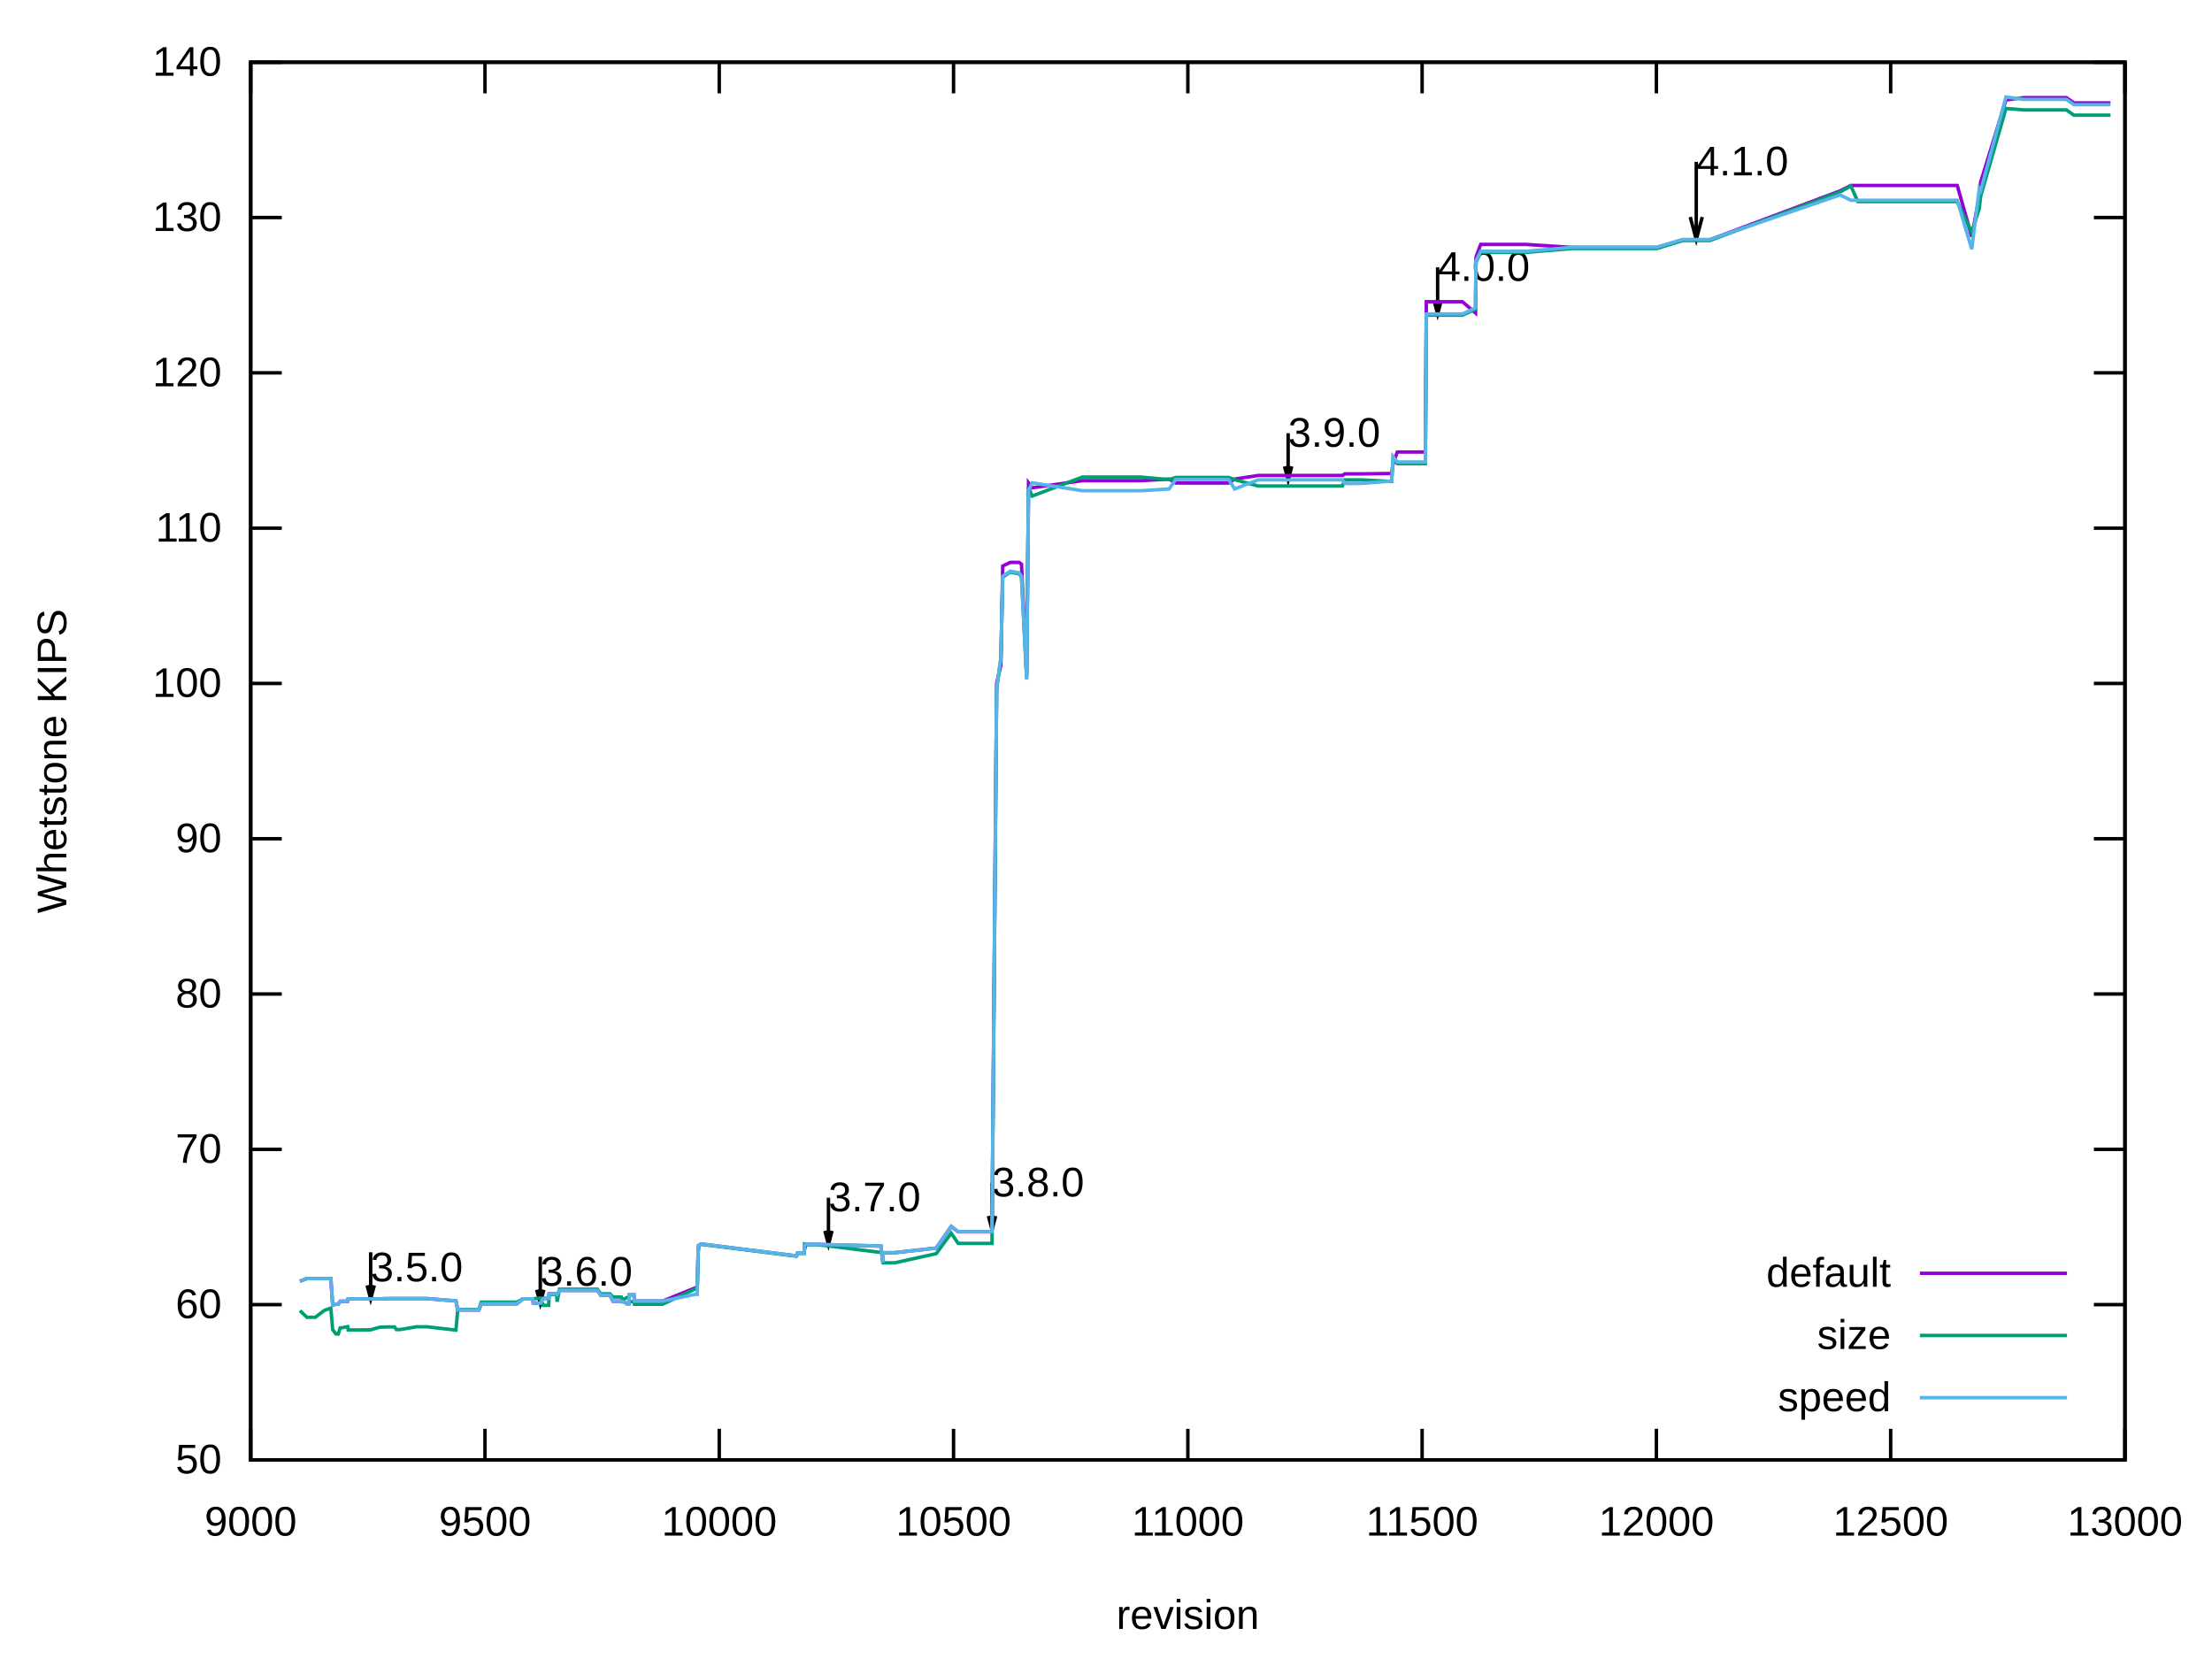
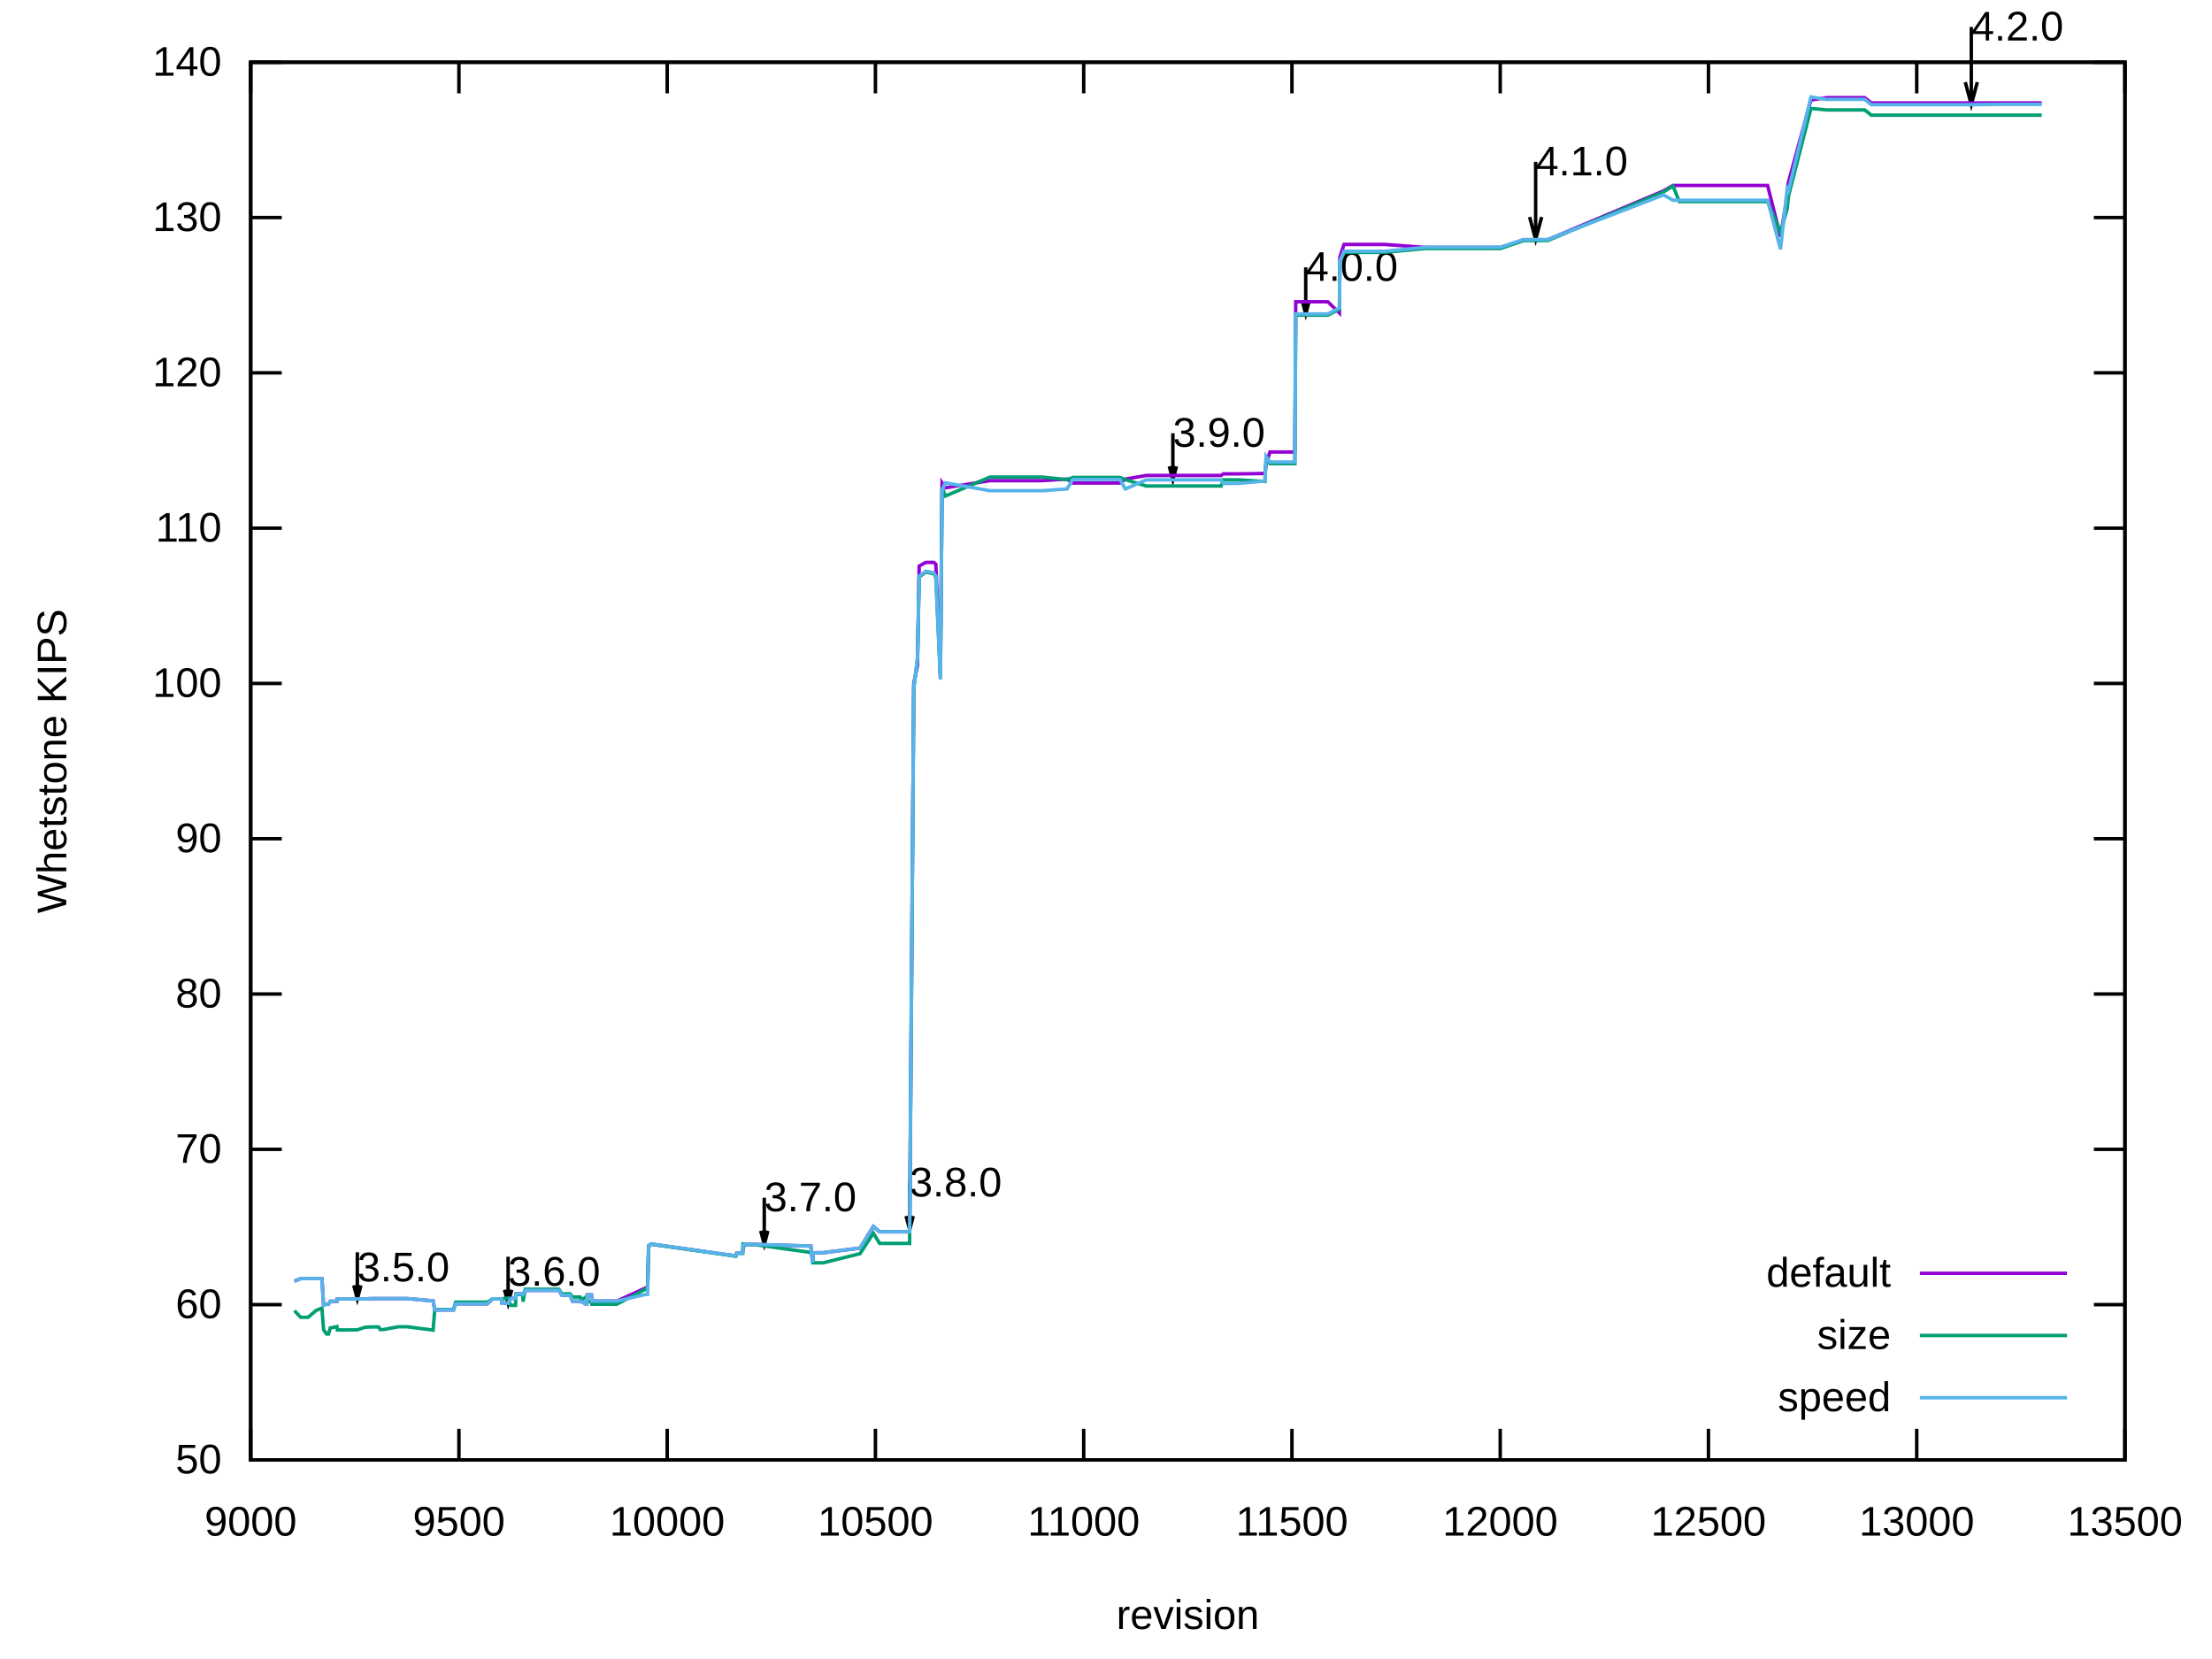
<svg xmlns="http://www.w3.org/2000/svg" xmlns:xlink="http://www.w3.org/1999/xlink" width="640" height="480" viewBox="0 0 640 480">
  <g id="gnuplot_canvas">
    <rect x="0" y="0" width="640" height="480" fill="none" />
    <defs>
      <circle id="gpDot" r="0.5" stroke-width="0.5" stroke="currentColor" />
      <path id="gpPt0" stroke-width="0.222" stroke="currentColor" d="M-1,0 h2 M0,-1 v2" />
      <path id="gpPt1" stroke-width="0.222" stroke="currentColor" d="M-1,-1 L1,1 M1,-1 L-1,1" />
      <path id="gpPt2" stroke-width="0.222" stroke="currentColor" d="M-1,0 L1,0 M0,-1 L0,1 M-1,-1 L1,1 M-1,1 L1,-1" />
      <rect id="gpPt3" stroke-width="0.222" stroke="currentColor" x="-1" y="-1" width="2" height="2" />
      <rect id="gpPt4" stroke-width="0.222" stroke="currentColor" fill="currentColor" x="-1" y="-1" width="2" height="2" />
      <circle id="gpPt5" stroke-width="0.222" stroke="currentColor" cx="0" cy="0" r="1" />
      <use xlink:href="#gpPt5" id="gpPt6" fill="currentColor" stroke="none" />
      <path id="gpPt7" stroke-width="0.222" stroke="currentColor" d="M0,-1.33 L-1.33,0.67 L1.33,0.67 z" />
      <use xlink:href="#gpPt7" id="gpPt8" fill="currentColor" stroke="none" />
      <use xlink:href="#gpPt7" id="gpPt9" stroke="currentColor" transform="rotate(180)" />
      <use xlink:href="#gpPt9" id="gpPt10" fill="currentColor" stroke="none" />
      <use xlink:href="#gpPt3" id="gpPt11" stroke="currentColor" transform="rotate(45)" />
      <use xlink:href="#gpPt11" id="gpPt12" fill="currentColor" stroke="none" />
      <path id="gpPt13" stroke-width="0.222" stroke="currentColor" d="M0,1.330 L1.265,0.411 L0.782,-1.067 L-0.782,-1.076 L-1.265,0.411 z" />
      <use xlink:href="#gpPt13" id="gpPt14" fill="currentColor" stroke="none" />
      <filter id="textbox" filterUnits="objectBoundingBox" x="0" y="0" height="1" width="1">
        <feFlood flood-color="white" flood-opacity="1" result="bgnd" />
        <feComposite in="SourceGraphic" in2="bgnd" operator="atop" />
      </filter>
      <filter id="greybox" filterUnits="objectBoundingBox" x="0" y="0" height="1" width="1">
        <feFlood flood-color="lightgrey" flood-opacity="1" result="grey" />
        <feComposite in="SourceGraphic" in2="grey" operator="atop" />
      </filter>
    </defs>
    <g fill="none" color="white" stroke="currentColor" stroke-width="1.00" stroke-linecap="butt" stroke-linejoin="miter">
</g>
    <g fill="none" color="black" stroke="currentColor" stroke-width="1.00" stroke-linecap="butt" stroke-linejoin="miter">
      <path stroke="black" d="M72.53,422.40 L81.53,422.40 M614.82,422.40 L605.82,422.40  " />
      <g transform="translate(64.14,426.30)" stroke="none" fill="black" font-family="Arial" font-size="12.00" text-anchor="end">
        <text>
          <tspan font-family="Arial"> 50</tspan>
        </text>
      </g>
    </g>
    <g fill="none" color="black" stroke="currentColor" stroke-width="1.00" stroke-linecap="butt" stroke-linejoin="miter">
      <path stroke="black" d="M72.53,377.47 L81.53,377.47 M614.82,377.47 L605.82,377.47  " />
      <g transform="translate(64.14,381.37)" stroke="none" fill="black" font-family="Arial" font-size="12.00" text-anchor="end">
        <text>
          <tspan font-family="Arial"> 60</tspan>
        </text>
      </g>
    </g>
    <g fill="none" color="black" stroke="currentColor" stroke-width="1.00" stroke-linecap="butt" stroke-linejoin="miter">
      <path stroke="black" d="M72.53,332.54 L81.53,332.54 M614.82,332.54 L605.82,332.54  " />
      <g transform="translate(64.14,336.44)" stroke="none" fill="black" font-family="Arial" font-size="12.00" text-anchor="end">
        <text>
          <tspan font-family="Arial"> 70</tspan>
        </text>
      </g>
    </g>
    <g fill="none" color="black" stroke="currentColor" stroke-width="1.00" stroke-linecap="butt" stroke-linejoin="miter">
      <path stroke="black" d="M72.53,287.60 L81.53,287.60 M614.82,287.60 L605.82,287.60  " />
      <g transform="translate(64.14,291.50)" stroke="none" fill="black" font-family="Arial" font-size="12.00" text-anchor="end">
        <text>
          <tspan font-family="Arial"> 80</tspan>
        </text>
      </g>
    </g>
    <g fill="none" color="black" stroke="currentColor" stroke-width="1.00" stroke-linecap="butt" stroke-linejoin="miter">
      <path stroke="black" d="M72.53,242.67 L81.53,242.67 M614.82,242.67 L605.82,242.67  " />
      <g transform="translate(64.14,246.57)" stroke="none" fill="black" font-family="Arial" font-size="12.00" text-anchor="end">
        <text>
          <tspan font-family="Arial"> 90</tspan>
        </text>
      </g>
    </g>
    <g fill="none" color="black" stroke="currentColor" stroke-width="1.00" stroke-linecap="butt" stroke-linejoin="miter">
      <path stroke="black" d="M72.53,197.74 L81.53,197.74 M614.82,197.74 L605.82,197.74  " />
      <g transform="translate(64.14,201.64)" stroke="none" fill="black" font-family="Arial" font-size="12.00" text-anchor="end">
        <text>
          <tspan font-family="Arial"> 100</tspan>
        </text>
      </g>
    </g>
    <g fill="none" color="black" stroke="currentColor" stroke-width="1.00" stroke-linecap="butt" stroke-linejoin="miter">
      <path stroke="black" d="M72.53,152.81 L81.53,152.81 M614.82,152.81 L605.82,152.81  " />
      <g transform="translate(64.14,156.71)" stroke="none" fill="black" font-family="Arial" font-size="12.00" text-anchor="end">
        <text>
          <tspan font-family="Arial"> 110</tspan>
        </text>
      </g>
    </g>
    <g fill="none" color="black" stroke="currentColor" stroke-width="1.00" stroke-linecap="butt" stroke-linejoin="miter">
      <path stroke="black" d="M72.53,107.87 L81.53,107.87 M614.82,107.87 L605.82,107.87  " />
      <g transform="translate(64.14,111.77)" stroke="none" fill="black" font-family="Arial" font-size="12.00" text-anchor="end">
        <text>
          <tspan font-family="Arial"> 120</tspan>
        </text>
      </g>
    </g>
    <g fill="none" color="black" stroke="currentColor" stroke-width="1.00" stroke-linecap="butt" stroke-linejoin="miter">
      <path stroke="black" d="M72.53,62.94 L81.53,62.94 M614.82,62.94 L605.82,62.94  " />
      <g transform="translate(64.14,66.84)" stroke="none" fill="black" font-family="Arial" font-size="12.00" text-anchor="end">
        <text>
          <tspan font-family="Arial"> 130</tspan>
        </text>
      </g>
    </g>
    <g fill="none" color="black" stroke="currentColor" stroke-width="1.00" stroke-linecap="butt" stroke-linejoin="miter">
      <path stroke="black" d="M72.53,18.01 L81.53,18.01 M614.82,18.01 L605.82,18.01  " />
      <g transform="translate(64.14,21.91)" stroke="none" fill="black" font-family="Arial" font-size="12.00" text-anchor="end">
        <text>
          <tspan font-family="Arial"> 140</tspan>
        </text>
      </g>
    </g>
    <g fill="none" color="black" stroke="currentColor" stroke-width="1.00" stroke-linecap="butt" stroke-linejoin="miter">
      <path stroke="black" d="M72.53,422.40 L72.53,413.40 M72.53,18.01 L72.53,27.01  " />
      <g transform="translate(72.53,444.30)" stroke="none" fill="black" font-family="Arial" font-size="12.00" text-anchor="middle">
        <text>
          <tspan font-family="Arial"> 9000</tspan>
        </text>
      </g>
    </g>
    <g fill="none" color="black" stroke="currentColor" stroke-width="1.00" stroke-linecap="butt" stroke-linejoin="miter">
-       <path stroke="black" d="M140.32,422.40 L140.32,413.40 M140.32,18.01 L140.32,27.01  " />
-       <g transform="translate(140.32,444.30)" stroke="none" fill="black" font-family="Arial" font-size="12.00" text-anchor="middle">
+       <path stroke="black" d="M132.78,422.40 L132.78,413.40 M132.78,18.01 L132.78,27.01  " />
+       <g transform="translate(132.78,444.30)" stroke="none" fill="black" font-family="Arial" font-size="12.00" text-anchor="middle">
        <text>
          <tspan font-family="Arial"> 9500</tspan>
        </text>
      </g>
    </g>
    <g fill="none" color="black" stroke="currentColor" stroke-width="1.00" stroke-linecap="butt" stroke-linejoin="miter">
-       <path stroke="black" d="M208.10,422.40 L208.10,413.40 M208.10,18.01 L208.10,27.01  " />
-       <g transform="translate(208.10,444.30)" stroke="none" fill="black" font-family="Arial" font-size="12.00" text-anchor="middle">
+       <path stroke="black" d="M193.04,422.40 L193.04,413.40 M193.04,18.01 L193.04,27.01  " />
+       <g transform="translate(193.04,444.30)" stroke="none" fill="black" font-family="Arial" font-size="12.00" text-anchor="middle">
        <text>
          <tspan font-family="Arial"> 10000</tspan>
        </text>
      </g>
    </g>
    <g fill="none" color="black" stroke="currentColor" stroke-width="1.00" stroke-linecap="butt" stroke-linejoin="miter">
-       <path stroke="black" d="M275.89,422.40 L275.89,413.40 M275.89,18.01 L275.89,27.01  " />
-       <g transform="translate(275.89,444.30)" stroke="none" fill="black" font-family="Arial" font-size="12.00" text-anchor="middle">
+       <path stroke="black" d="M253.29,422.40 L253.29,413.40 M253.29,18.01 L253.29,27.01  " />
+       <g transform="translate(253.29,444.30)" stroke="none" fill="black" font-family="Arial" font-size="12.00" text-anchor="middle">
        <text>
          <tspan font-family="Arial"> 10500</tspan>
        </text>
      </g>
    </g>
    <g fill="none" color="black" stroke="currentColor" stroke-width="1.00" stroke-linecap="butt" stroke-linejoin="miter">
-       <path stroke="black" d="M343.68,422.40 L343.68,413.40 M343.68,18.01 L343.68,27.01  " />
-       <g transform="translate(343.68,444.30)" stroke="none" fill="black" font-family="Arial" font-size="12.00" text-anchor="middle">
+       <path stroke="black" d="M313.55,422.40 L313.55,413.40 M313.55,18.01 L313.55,27.01  " />
+       <g transform="translate(313.55,444.30)" stroke="none" fill="black" font-family="Arial" font-size="12.00" text-anchor="middle">
        <text>
          <tspan font-family="Arial"> 11000</tspan>
        </text>
      </g>
    </g>
    <g fill="none" color="black" stroke="currentColor" stroke-width="1.00" stroke-linecap="butt" stroke-linejoin="miter">
-       <path stroke="black" d="M411.46,422.40 L411.46,413.40 M411.46,18.01 L411.46,27.01  " />
-       <g transform="translate(411.46,444.30)" stroke="none" fill="black" font-family="Arial" font-size="12.00" text-anchor="middle">
+       <path stroke="black" d="M373.80,422.40 L373.80,413.40 M373.80,18.01 L373.80,27.01  " />
+       <g transform="translate(373.80,444.30)" stroke="none" fill="black" font-family="Arial" font-size="12.00" text-anchor="middle">
        <text>
          <tspan font-family="Arial"> 11500</tspan>
        </text>
      </g>
    </g>
    <g fill="none" color="black" stroke="currentColor" stroke-width="1.00" stroke-linecap="butt" stroke-linejoin="miter">
-       <path stroke="black" d="M479.25,422.40 L479.25,413.40 M479.25,18.01 L479.25,27.01  " />
-       <g transform="translate(479.25,444.30)" stroke="none" fill="black" font-family="Arial" font-size="12.00" text-anchor="middle">
+       <path stroke="black" d="M434.06,422.40 L434.06,413.40 M434.06,18.01 L434.06,27.01  " />
+       <g transform="translate(434.06,444.30)" stroke="none" fill="black" font-family="Arial" font-size="12.00" text-anchor="middle">
        <text>
          <tspan font-family="Arial"> 12000</tspan>
        </text>
      </g>
    </g>
    <g fill="none" color="black" stroke="currentColor" stroke-width="1.00" stroke-linecap="butt" stroke-linejoin="miter">
-       <path stroke="black" d="M547.03,422.40 L547.03,413.40 M547.03,18.01 L547.03,27.01  " />
-       <g transform="translate(547.03,444.30)" stroke="none" fill="black" font-family="Arial" font-size="12.00" text-anchor="middle">
+       <path stroke="black" d="M494.31,422.40 L494.31,413.40 M494.31,18.01 L494.31,27.01  " />
+       <g transform="translate(494.31,444.30)" stroke="none" fill="black" font-family="Arial" font-size="12.00" text-anchor="middle">
        <text>
          <tspan font-family="Arial"> 12500</tspan>
+         </text>
+       </g>
+     </g>
+     <g fill="none" color="black" stroke="currentColor" stroke-width="1.00" stroke-linecap="butt" stroke-linejoin="miter">
+       <path stroke="black" d="M554.57,422.40 L554.57,413.40 M554.57,18.01 L554.57,27.01  " />
+       <g transform="translate(554.57,444.30)" stroke="none" fill="black" font-family="Arial" font-size="12.00" text-anchor="middle">
+         <text>
+           <tspan font-family="Arial"> 13000</tspan>
        </text>
      </g>
    </g>
    <g fill="none" color="black" stroke="currentColor" stroke-width="1.00" stroke-linecap="butt" stroke-linejoin="miter">
      <path stroke="black" d="M614.82,422.40 L614.82,413.40 M614.82,18.01 L614.82,27.01  " />
      <g transform="translate(614.82,444.30)" stroke="none" fill="black" font-family="Arial" font-size="12.00" text-anchor="middle">
        <text>
-           <tspan font-family="Arial"> 13000</tspan>
+           <tspan font-family="Arial"> 13500</tspan>
        </text>
      </g>
    </g>
    <g fill="none" color="black" stroke="currentColor" stroke-width="1.00" stroke-linecap="butt" stroke-linejoin="miter">
</g>
    <g fill="none" color="black" stroke="currentColor" stroke-width="1.00" stroke-linecap="butt" stroke-linejoin="miter">
      <path stroke="black" d="M72.53,18.01 L72.53,422.40 L614.82,422.40 L614.82,18.01 L72.53,18.01 Z  " />
-       <g transform="translate(107.24,370.73)" stroke="none" fill="black" font-family="Arial" font-size="12.00" text-anchor="start">
+       <g transform="translate(103.38,370.73)" stroke="none" fill="black" font-family="Arial" font-size="12.00" text-anchor="start">
        <text>
          <tspan font-family="Arial">3.5.0</tspan>
        </text>
      </g>
-       <g transform="translate(156.31,372.00)" stroke="none" fill="black" font-family="Arial" font-size="12.00" text-anchor="start">
+       <g transform="translate(147.00,372.00)" stroke="none" fill="black" font-family="Arial" font-size="12.00" text-anchor="start">
        <text>
          <tspan font-family="Arial">3.6.0</tspan>
        </text>
      </g>
-       <g transform="translate(239.69,350.45)" stroke="none" fill="black" font-family="Arial" font-size="12.00" text-anchor="start">
+       <g transform="translate(221.12,350.45)" stroke="none" fill="black" font-family="Arial" font-size="12.00" text-anchor="start">
        <text>
          <tspan font-family="Arial">3.7.0</tspan>
        </text>
      </g>
-       <g transform="translate(287.01,346.17)" stroke="none" fill="black" font-family="Arial" font-size="12.00" text-anchor="start">
+       <g transform="translate(263.18,346.17)" stroke="none" fill="black" font-family="Arial" font-size="12.00" text-anchor="start">
        <text>
          <tspan font-family="Arial">3.8.0</tspan>
        </text>
      </g>
-       <g transform="translate(372.69,129.26)" stroke="none" fill="black" font-family="Arial" font-size="12.00" text-anchor="start">
+       <g transform="translate(339.34,129.26)" stroke="none" fill="black" font-family="Arial" font-size="12.00" text-anchor="start">
        <text>
          <tspan font-family="Arial">3.9.0</tspan>
        </text>
      </g>
-       <g transform="translate(415.94,81.25)" stroke="none" fill="black" font-family="Arial" font-size="12.00" text-anchor="start">
+       <g transform="translate(377.78,81.25)" stroke="none" fill="black" font-family="Arial" font-size="12.00" text-anchor="start">
        <text>
          <tspan font-family="Arial">4.0.0</tspan>
        </text>
      </g>
-       <g transform="translate(490.77,50.74)" stroke="none" fill="black" font-family="Arial" font-size="12.00" text-anchor="start">
+       <g transform="translate(444.30,50.74)" stroke="none" fill="black" font-family="Arial" font-size="12.00" text-anchor="start">
        <text>
          <tspan font-family="Arial">4.1.0</tspan>
        </text>
      </g>
-       <path stroke="black" d="M106.21,371.90 L107.25,375.80 L108.29,371.90 M107.25,362.32 L107.25,375.80 M155.28,373.18 L156.32,377.08 L157.36,373.18   M156.32,363.60 L156.32,377.08 M238.66,356.12 L239.70,360.02 L240.74,356.12 M239.70,346.54 L239.70,360.02 M285.98,351.84   L287.02,355.74 L288.06,351.84 M287.02,342.26 L287.02,355.74 M371.66,134.93 L372.70,138.83 L373.74,134.93 M372.70,125.35   L372.70,138.83 M414.91,86.92 L415.95,90.82 L416.99,86.92 M415.95,77.34 L415.95,90.82 M489.04,62.79 L490.78,69.29   L492.52,62.79 M490.78,46.83 L490.78,69.29  " />
+       <g transform="translate(570.35,11.72)" stroke="none" fill="black" font-family="Arial" font-size="12.00" text-anchor="start">
+         <text>
+           <tspan font-family="Arial">4.2.0</tspan>
+         </text>
+       </g>
+       <path stroke="black" d="M102.35,371.90 L103.39,375.80 L104.43,371.90 M103.39,362.32 L103.39,375.80 M145.97,373.18 L147.01,377.08 L148.05,373.18   M147.01,363.60 L147.01,377.08 M220.09,356.12 L221.13,360.02 L222.17,356.12 M221.13,346.54 L221.13,360.02 M262.15,351.84   L263.19,355.74 L264.23,351.84 M263.19,342.26 L263.19,355.74 M338.31,134.93 L339.35,138.83 L340.39,134.93 M339.35,125.35   L339.35,138.83 M376.75,86.92 L377.79,90.82 L378.83,86.92 M377.79,77.34 L377.79,90.82 M442.57,62.79 L444.31,69.29   L446.05,62.79 M444.31,46.83 L444.31,69.29 M568.62,23.77 L570.36,30.28 L572.10,23.77 M570.36,7.81 L570.36,30.28    " />
    </g>
    <g fill="none" color="black" stroke="currentColor" stroke-width="1.00" stroke-linecap="butt" stroke-linejoin="miter">
      <g transform="translate(19.18,220.21) rotate(270)" stroke="none" fill="black" font-family="Arial" font-size="12.00" text-anchor="middle">
        <text>
          <tspan font-family="Arial">Whetstone KIPS</tspan>
        </text>
      </g>
    </g>
    <g fill="none" color="black" stroke="currentColor" stroke-width="1.00" stroke-linecap="butt" stroke-linejoin="miter">
      <g transform="translate(343.67,471.30)" stroke="none" fill="black" font-family="Arial" font-size="12.00" text-anchor="middle">
        <text>
          <tspan font-family="Arial">revision</tspan>
        </text>
      </g>
    </g>
    <g fill="none" color="black" stroke="currentColor" stroke-width="1.00" stroke-linecap="butt" stroke-linejoin="miter">
</g>
    <g id="gnuplot_plot_1">
      <g fill="none" color="black" stroke="currentColor" stroke-width="1.00" stroke-linecap="butt" stroke-linejoin="miter">
        <g transform="translate(547.09,372.30)" stroke="none" fill="black" font-family="Arial" font-size="12.00" text-anchor="end">
          <text>
            <tspan font-family="Arial">default</tspan>
          </text>
        </g>
      </g>
      <g fill="none" color="black" stroke="currentColor" stroke-width="1.00" stroke-linecap="butt" stroke-linejoin="miter">
-         <path stroke="rgb(148,   0, 211)" d="M555.48,368.40 L598.04,368.40 M86.77,370.69 L88.80,369.93 L89.34,369.93 L89.75,369.93 L91.24,369.93 L93.81,369.93   L95.71,369.93 L96.26,377.62 L97.20,377.32 L97.88,377.32 L98.42,376.50 L98.70,376.50 L100.59,376.50 L100.73,375.81   L102.08,375.81 L104.12,375.81 L107.24,375.81 L109.81,375.81 L111.98,375.72 L114.15,375.72 L114.69,375.72 L115.78,375.72   L120.52,375.72 L123.51,375.72 L131.91,376.39 L132.45,379.00 L132.86,379.00 L133.81,379.00 L135.03,379.00 L137.33,379.00   L138.55,379.00 L139.23,377.23 L139.37,377.23 L140.05,377.23 L143.16,377.23 L145.74,377.23 L147.09,377.23 L149.54,377.23   L151.30,375.81 L152.38,375.81 L153.33,375.81 L154.01,375.81 L154.14,375.81 L154.28,376.97 L154.42,376.97 L156.31,377.10   L157.13,375.67 L158.21,375.67 L158.62,375.67 L158.75,375.67 L158.89,374.35 L159.03,374.35 L159.30,374.35 L159.97,374.35   L160.11,374.35 L160.52,374.35 L160.79,374.35 L161.06,374.35 L161.19,374.48 L161.87,373.34 L162.28,373.34 L162.55,373.34   L162.69,373.34 L162.82,373.34 L164.58,373.34 L168.38,373.34 L171.50,373.34 L172.85,373.34 L173.80,374.73 L174.34,374.73   L175.70,374.73 L176.11,374.73 L176.24,374.73 L176.38,374.73 L176.51,374.73 L177.33,376.48 L178.82,376.48 L179.63,376.48   L179.77,376.48 L180.04,376.66 L180.58,376.66 L181.39,377.23 L181.94,377.23 L182.07,374.65 L183.02,374.65 L183.43,374.65   L183.56,376.45 L183.70,376.45 L185.06,376.45 L185.33,376.45 L185.87,376.45 L191.70,376.45 L201.19,372.60 L201.73,372.60   L202.00,362.32 L202.14,360.36 L202.82,359.94 L230.20,363.35 L230.47,363.35 L230.74,362.55 L231.69,362.55 L232.64,362.55   L232.78,361.44 L233.18,360.05 L234.13,360.05 L236.44,360.05 L236.71,360.05 L254.88,360.54 L255.42,365.32 L255.55,362.45   L257.72,362.45 L257.86,362.45 L258.81,362.45 L270.87,361.11 L275.21,354.86 L277.24,356.39 L281.31,356.39 L283.75,356.39   L287.01,356.39 L288.36,197.69 L289.58,192.51 L290.12,163.77 L292.29,162.72 L294.87,162.72 L295.55,163.24 L297.04,195.30   L297.58,139.70 L298.66,141.13 L313.17,139.07 L314.12,139.07 L314.66,139.07 L314.80,139.07 L314.93,139.07 L315.20,139.07   L316.56,139.07 L330.12,139.07 L338.25,138.61 L340.15,139.75 L355.47,139.75 L357.23,138.61 L364.01,137.57 L372.69,137.57   L378.92,137.57 L388.41,137.57 L389.09,137.11 L393.97,137.11 L402.65,136.99 L403.06,134.25 L404.28,130.78 L412.41,130.78   L412.68,87.30 L415.94,87.30 L423.12,87.30 L426.92,90.56 L427.05,74.39 L428.41,70.72 L429.09,70.72 L429.22,70.72   L430.03,70.72 L430.17,70.72 L441.56,70.72 L455.12,71.60 L479.38,71.60 L486.84,69.38 L490.77,69.38 L492.53,69.38   L492.80,69.38 L493.08,69.38 L493.62,69.38 L494.02,69.38 L494.70,69.38 L532.39,55.23 L535.51,53.66 L537.54,53.66   L540.26,53.66 L542.15,53.66 L545.41,53.66 L546.36,53.66 L548.12,53.66 L566.29,53.66 L570.49,68.49 L572.66,56.78   L573.06,52.72 L580.38,28.93 L585.54,28.25 L587.03,28.25 L591.37,28.25 L596.11,28.25 L597.87,28.25 L600.04,29.78   L601.26,29.78 L610.62,29.78  " />
+         <path stroke="rgb(148,   0, 211)" d="M555.48,368.40 L598.04,368.40 M85.18,370.69 L86.99,369.93 L87.47,369.93 L87.83,369.93 L89.16,369.93 L91.45,369.93   L93.14,369.93 L93.62,377.62 L94.46,377.32 L95.07,377.32 L95.55,376.50 L95.79,376.50 L97.48,376.50 L97.60,375.81   L98.80,375.81 L100.61,375.81 L103.38,375.81 L105.67,375.81 L107.60,375.72 L109.53,375.72 L110.01,375.72 L110.97,375.72   L115.19,375.72 L117.84,375.72 L125.31,376.39 L125.79,379.00 L126.16,379.00 L127.00,379.00 L128.08,379.00 L130.13,379.00   L131.22,379.00 L131.82,377.23 L131.94,377.23 L132.54,377.23 L135.32,377.23 L137.60,377.23 L138.81,377.23 L140.98,377.23   L142.55,375.81 L143.51,375.81 L144.35,375.81 L144.96,375.81 L145.08,375.81 L145.20,376.97 L145.32,376.97 L147.00,377.10   L147.73,375.67 L148.69,375.67 L149.05,375.67 L149.17,375.67 L149.29,374.35 L149.41,374.35 L149.66,374.35 L150.26,374.35   L150.38,374.35 L150.74,374.35 L150.98,374.35 L151.22,374.35 L151.34,374.48 L151.95,373.34 L152.31,373.34 L152.55,373.34   L152.67,373.34 L152.79,373.34 L154.36,373.34 L157.73,373.34 L160.50,373.34 L161.71,373.34 L162.55,374.73 L163.03,374.73   L164.24,374.73 L164.60,374.73 L164.72,374.73 L164.84,374.73 L164.96,374.73 L165.68,376.48 L167.01,376.48 L167.73,376.48   L167.85,376.48 L168.09,376.66 L168.58,376.66 L169.30,377.23 L169.78,377.23 L169.90,374.65 L170.74,374.65 L171.11,374.65   L171.23,376.45 L171.35,376.45 L172.55,376.45 L172.79,376.45 L173.28,376.45 L178.46,376.45 L186.89,372.60 L187.37,372.60   L187.62,362.32 L187.74,360.36 L188.34,359.94 L212.68,363.35 L212.92,363.35 L213.16,362.55 L214.01,362.55 L214.85,362.55   L214.97,361.44 L215.33,360.05 L216.18,360.05 L218.23,360.05 L218.47,360.05 L234.61,360.54 L235.10,365.32 L235.22,362.45   L237.15,362.45 L237.27,362.45 L238.11,362.45 L248.83,361.11 L252.69,354.86 L254.50,356.39 L258.11,356.39 L260.28,356.39   L263.18,356.39 L264.38,197.69 L265.46,192.51 L265.95,163.77 L267.87,162.72 L270.16,162.72 L270.77,163.24 L272.09,195.30   L272.57,139.70 L273.54,141.13 L286.43,139.07 L287.28,139.07 L287.76,139.07 L287.88,139.07 L288.00,139.07 L288.24,139.07   L289.45,139.07 L301.50,139.07 L308.73,138.61 L310.41,139.75 L324.03,139.75 L325.60,138.61 L331.62,137.57 L339.34,137.57   L344.88,137.57 L353.32,137.57 L353.92,137.11 L358.26,137.11 L365.97,136.99 L366.33,134.25 L367.42,130.78 L374.65,130.78   L374.89,87.30 L377.78,87.30 L384.17,87.30 L387.54,90.56 L387.66,74.39 L388.87,70.72 L389.47,70.72 L389.59,70.72   L390.31,70.72 L390.43,70.72 L400.56,70.72 L412.61,71.60 L434.18,71.60 L440.81,69.38 L444.30,69.38 L445.87,69.38   L446.11,69.38 L446.35,69.38 L446.83,69.38 L447.19,69.38 L447.79,69.38 L481.30,55.23 L484.07,53.66 L485.88,53.66   L488.29,53.66 L489.97,53.66 L492.87,53.66 L493.71,53.66 L495.28,53.66 L511.42,53.66 L515.16,68.49 L517.09,56.78   L517.45,52.72 L523.96,28.93 L528.54,28.25 L529.86,28.25 L533.72,28.25 L537.94,28.25 L539.50,28.25 L541.43,29.78   L542.51,29.78 L550.83,29.78 L570.35,29.78 L578.67,29.78 L590.72,29.78  " />
      </g>
    </g>
    <g id="gnuplot_plot_2">
      <g fill="none" color="black" stroke="currentColor" stroke-width="1.00" stroke-linecap="butt" stroke-linejoin="miter">
        <g transform="translate(547.09,390.30)" stroke="none" fill="black" font-family="Arial" font-size="12.00" text-anchor="end">
          <text>
            <tspan font-family="Arial">size</tspan>
          </text>
        </g>
      </g>
      <g fill="none" color="black" stroke="currentColor" stroke-width="1.00" stroke-linecap="butt" stroke-linejoin="miter">
-         <path stroke="rgb(  0, 158, 115)" d="M555.48,386.40 L598.04,386.40 M86.77,379.21 L88.80,381.13 L89.34,381.13 L89.75,381.13 L91.24,381.13 L93.81,379.16   L95.71,378.46 L96.26,384.72 L97.20,385.95 L97.88,385.95 L98.42,384.21 L98.70,384.21 L100.59,383.83 L100.73,384.79   L102.08,384.79 L104.12,384.79 L107.24,384.76 L109.81,384.01 L111.98,383.92 L114.15,383.92 L114.69,384.68 L115.78,384.68   L120.52,383.88 L123.51,383.88 L131.91,384.84 L132.45,378.91 L132.86,378.91 L133.81,378.91 L135.03,378.91 L137.33,378.91   L138.55,378.91 L139.23,376.76 L139.37,376.76 L140.05,376.76 L143.16,376.76 L145.74,376.76 L147.09,376.76 L149.54,376.76   L151.30,375.80 L152.38,375.80 L153.33,375.80 L154.01,375.80 L154.14,375.80 L154.28,375.76 L154.42,375.75 L156.31,375.59   L157.13,377.68 L158.21,377.68 L158.62,377.68 L158.75,377.68 L158.89,374.53 L159.03,374.53 L159.30,374.53 L159.97,374.53   L160.11,374.53 L160.52,374.53 L160.79,374.53 L161.06,374.53 L161.19,376.63 L161.87,373.02 L162.28,373.02 L162.55,373.02   L162.69,373.02 L162.82,373.02 L164.58,373.02 L168.38,373.02 L171.50,373.02 L172.85,373.02 L173.80,374.35 L174.34,374.35   L175.70,374.35 L176.11,374.35 L176.24,374.35 L176.38,374.35 L176.51,374.35 L177.33,375.26 L178.82,375.26 L179.63,375.26   L179.77,375.26 L180.04,375.88 L180.58,375.88 L181.39,375.41 L181.94,375.41 L182.07,376.60 L183.02,376.60 L183.43,376.60   L183.56,377.35 L183.70,377.35 L185.06,377.35 L185.33,377.35 L185.87,377.35 L191.70,377.35 L201.19,372.93 L201.73,372.93   L202.00,362.39 L202.14,360.40 L202.82,359.98 L230.20,363.42 L230.47,363.42 L230.74,362.63 L231.69,362.63 L232.64,362.63   L232.78,359.98 L233.18,360.12 L234.13,360.12 L236.44,360.12 L236.71,360.12 L254.88,362.38 L255.42,362.52 L255.55,365.38   L257.72,365.38 L257.86,365.38 L258.81,365.38 L270.87,362.73 L275.21,356.80 L277.24,359.76 L281.31,359.76 L283.75,359.76   L287.01,359.76 L288.36,199.22 L289.58,190.57 L290.12,166.96 L292.29,165.53 L294.87,165.99 L295.55,166.96 L297.04,196.16   L297.58,141.13 L298.66,143.51 L313.17,138.03 L314.12,138.03 L314.66,138.03 L314.80,138.03 L314.93,138.03 L315.20,138.03   L316.56,138.03 L330.12,138.03 L338.25,138.78 L340.15,138.15 L355.47,138.15 L357.23,138.78 L364.01,140.61 L372.69,140.61   L378.92,140.61 L388.41,140.61 L389.09,138.84 L393.97,138.84 L402.65,139.30 L403.06,132.61 L404.28,134.14 L412.41,134.14   L412.68,91.18 L415.94,91.18 L423.12,91.18 L426.92,89.45 L427.05,75.84 L428.41,73.00 L429.09,73.00 L429.22,73.00   L430.03,73.00 L430.17,73.00 L441.56,73.00 L455.12,71.89 L479.38,71.89 L486.84,69.60 L490.77,69.60 L492.53,69.60   L492.80,69.60 L493.08,69.60 L493.62,69.60 L494.02,69.60 L494.70,69.60 L532.39,55.54 L535.51,53.82 L537.54,58.33   L540.26,58.33 L542.15,58.33 L545.41,58.33 L546.36,58.33 L548.12,58.33 L566.29,58.33 L570.49,67.22 L572.66,60.33   L573.06,56.78 L580.38,31.39 L585.54,31.80 L587.03,31.80 L591.37,31.80 L596.11,31.80 L597.87,31.80 L600.04,33.32   L601.26,33.32 L610.62,33.32  " />
+         <path stroke="rgb(  0, 158, 115)" d="M555.48,386.40 L598.04,386.40 M85.18,379.21 L86.99,381.13 L87.47,381.13 L87.83,381.13 L89.16,381.13 L91.45,379.16   L93.14,378.46 L93.62,384.72 L94.46,385.95 L95.07,385.95 L95.55,384.21 L95.79,384.21 L97.48,383.83 L97.60,384.79   L98.80,384.79 L100.61,384.79 L103.38,384.76 L105.67,384.01 L107.60,383.92 L109.53,383.92 L110.01,384.68 L110.97,384.68   L115.19,383.88 L117.84,383.88 L125.31,384.84 L125.79,378.91 L126.16,378.91 L127.00,378.91 L128.08,378.91 L130.13,378.91   L131.22,378.91 L131.82,376.76 L131.94,376.76 L132.54,376.76 L135.32,376.76 L137.60,376.76 L138.81,376.76 L140.98,376.76   L142.55,375.80 L143.51,375.80 L144.35,375.80 L144.96,375.80 L145.08,375.80 L145.20,375.76 L145.32,375.75 L147.00,375.59   L147.73,377.68 L148.69,377.68 L149.05,377.68 L149.17,377.68 L149.29,374.53 L149.41,374.53 L149.66,374.53 L150.26,374.53   L150.38,374.53 L150.74,374.53 L150.98,374.53 L151.22,374.53 L151.34,376.63 L151.95,373.02 L152.31,373.02 L152.55,373.02   L152.67,373.02 L152.79,373.02 L154.36,373.02 L157.73,373.02 L160.50,373.02 L161.71,373.02 L162.55,374.35 L163.03,374.35   L164.24,374.35 L164.60,374.35 L164.72,374.35 L164.84,374.35 L164.96,374.35 L165.68,375.26 L167.01,375.26 L167.73,375.26   L167.85,375.26 L168.09,375.88 L168.58,375.88 L169.30,375.41 L169.78,375.41 L169.90,376.60 L170.74,376.60 L171.11,376.60   L171.23,377.35 L171.35,377.35 L172.55,377.35 L172.79,377.35 L173.28,377.35 L178.46,377.35 L186.89,372.93 L187.37,372.93   L187.62,362.39 L187.74,360.40 L188.34,359.98 L212.68,363.42 L212.92,363.42 L213.16,362.63 L214.01,362.63 L214.85,362.63   L214.97,359.98 L215.33,360.12 L216.18,360.12 L218.23,360.12 L218.47,360.12 L234.61,362.38 L235.10,362.52 L235.22,365.38   L237.15,365.38 L237.27,365.38 L238.11,365.38 L248.83,362.73 L252.69,356.80 L254.50,359.76 L258.11,359.76 L260.28,359.76   L263.18,359.76 L264.38,199.22 L265.46,190.57 L265.95,166.96 L267.87,165.53 L270.16,165.99 L270.77,166.96 L272.09,196.16   L272.57,141.13 L273.54,143.51 L286.43,138.03 L287.28,138.03 L287.76,138.03 L287.88,138.03 L288.00,138.03 L288.24,138.03   L289.45,138.03 L301.50,138.03 L308.73,138.78 L310.41,138.15 L324.03,138.15 L325.60,138.78 L331.62,140.61 L339.34,140.61   L344.88,140.61 L353.32,140.61 L353.92,138.84 L358.26,138.84 L365.97,139.30 L366.33,132.61 L367.42,134.14 L374.65,134.14   L374.89,91.18 L377.78,91.18 L384.17,91.18 L387.54,89.45 L387.66,75.84 L388.87,73.00 L389.47,73.00 L389.59,73.00   L390.31,73.00 L390.43,73.00 L400.56,73.00 L412.61,71.89 L434.18,71.89 L440.81,69.60 L444.30,69.60 L445.87,69.60   L446.11,69.60 L446.35,69.60 L446.83,69.60 L447.19,69.60 L447.79,69.60 L481.30,55.54 L484.07,53.82 L485.88,58.33   L488.29,58.33 L489.97,58.33 L492.87,58.33 L493.71,58.33 L495.28,58.33 L511.42,58.33 L515.16,67.22 L517.09,60.33   L517.45,56.78 L523.96,31.39 L528.54,31.80 L529.86,31.80 L533.72,31.80 L537.94,31.80 L539.50,31.80 L541.43,33.32   L542.51,33.32 L550.83,33.32 L570.35,33.32 L578.67,33.32 L590.72,33.32  " />
      </g>
    </g>
    <g id="gnuplot_plot_3">
      <g fill="none" color="black" stroke="currentColor" stroke-width="1.00" stroke-linecap="butt" stroke-linejoin="miter">
        <g transform="translate(547.09,408.30)" stroke="none" fill="black" font-family="Arial" font-size="12.00" text-anchor="end">
          <text>
            <tspan font-family="Arial">speed</tspan>
          </text>
        </g>
      </g>
      <g fill="none" color="black" stroke="currentColor" stroke-width="1.00" stroke-linecap="butt" stroke-linejoin="miter">
-         <path stroke="rgb( 86, 180, 233)" d="M555.48,404.40 L598.04,404.40 M86.77,370.69 L88.80,369.93 L89.34,369.93 L89.75,369.93 L91.24,369.93 L93.81,369.93   L95.71,369.93 L96.26,377.62 L97.20,377.32 L97.88,377.32 L98.42,376.50 L98.70,376.50 L100.59,376.50 L100.73,375.81   L102.08,375.81 L104.12,375.81 L107.24,375.81 L109.81,375.81 L111.98,375.72 L114.15,375.72 L114.69,375.72 L115.78,375.72   L120.52,375.72 L123.51,375.72 L131.91,376.39 L132.45,379.00 L132.86,379.00 L133.81,379.00 L135.03,379.00 L137.33,379.00   L138.55,379.00 L139.23,377.23 L139.37,377.23 L140.05,377.23 L143.16,377.23 L145.74,377.23 L147.09,377.23 L149.54,377.23   L151.30,375.81 L152.38,375.81 L153.33,375.81 L154.01,375.81 L154.14,375.81 L154.28,376.97 L154.42,376.97 L156.31,377.10   L157.13,375.67 L158.21,375.67 L158.62,375.67 L158.75,375.67 L158.89,374.35 L159.03,374.35 L159.30,374.35 L159.97,374.35   L160.11,374.35 L160.52,374.35 L160.79,374.35 L161.06,374.35 L161.19,374.48 L161.87,373.34 L162.28,373.34 L162.55,373.34   L162.69,373.34 L162.82,373.34 L164.58,373.34 L168.38,373.34 L171.50,373.34 L172.85,373.34 L173.80,374.73 L174.34,374.73   L175.70,374.73 L176.11,374.73 L176.24,374.73 L176.38,374.73 L176.51,374.73 L177.33,376.48 L178.82,376.48 L179.63,376.48   L179.77,376.48 L180.04,376.66 L180.58,376.66 L181.39,377.23 L181.94,377.23 L182.07,374.65 L183.02,374.65 L183.43,374.65   L183.56,376.45 L183.70,376.45 L185.06,376.45 L185.33,376.45 L185.87,376.45 L191.70,376.45 L201.19,374.50 L201.73,374.50   L202.00,362.32 L202.14,360.32 L202.82,359.90 L230.20,363.33 L230.47,363.33 L230.74,362.54 L231.69,362.54 L232.64,362.54   L232.78,360.40 L233.18,360.03 L234.13,360.03 L236.44,360.03 L236.71,360.03 L254.88,360.52 L255.42,365.30 L255.55,362.45   L257.72,362.45 L257.86,362.45 L258.81,362.45 L270.87,361.11 L275.21,354.86 L277.24,356.37 L281.31,356.37 L283.75,356.37   L287.01,356.37 L288.36,199.04 L289.58,190.39 L290.12,166.71 L292.29,165.27 L294.87,165.73 L295.55,166.71 L297.04,196.62   L297.58,141.81 L298.66,139.70 L313.17,141.98 L314.12,141.98 L314.66,141.98 L314.80,141.98 L314.93,141.98 L315.20,141.98   L316.56,141.98 L330.12,141.98 L338.25,141.47 L340.15,138.72 L355.47,138.72 L357.23,141.47 L364.01,138.84 L372.69,138.84   L378.92,138.84 L388.41,138.84 L389.09,139.87 L393.97,139.87 L402.65,139.18 L403.06,132.08 L404.28,133.67 L412.41,133.67   L412.68,90.83 L415.94,90.83 L423.12,90.83 L426.92,89.11 L427.05,75.48 L428.41,72.70 L429.09,72.70 L429.22,72.70   L430.03,72.70 L430.17,72.70 L441.56,72.70 L455.12,71.52 L479.38,71.52 L486.84,69.30 L490.77,69.30 L492.53,69.30   L492.80,69.30 L493.08,69.30 L493.62,69.30 L494.02,69.30 L494.70,69.30 L532.39,56.40 L535.51,57.94 L537.54,57.94   L540.26,57.94 L542.15,57.94 L545.41,57.94 L546.36,57.94 L548.12,57.94 L566.29,57.94 L570.49,72.11 L572.66,54.60   L573.06,55.23 L580.38,28.07 L585.54,28.76 L587.03,28.76 L591.37,28.76 L596.11,28.76 L597.87,28.76 L600.04,30.29   L601.26,30.29 L610.62,30.29  " />
+         <path stroke="rgb( 86, 180, 233)" d="M555.48,404.40 L598.04,404.40 M85.18,370.69 L86.99,369.93 L87.47,369.93 L87.83,369.93 L89.16,369.93 L91.45,369.93   L93.14,369.93 L93.62,377.62 L94.46,377.32 L95.07,377.32 L95.55,376.50 L95.79,376.50 L97.48,376.50 L97.60,375.81   L98.80,375.81 L100.61,375.81 L103.38,375.81 L105.67,375.81 L107.60,375.72 L109.53,375.72 L110.01,375.72 L110.97,375.72   L115.19,375.72 L117.84,375.72 L125.31,376.39 L125.79,379.00 L126.16,379.00 L127.00,379.00 L128.08,379.00 L130.13,379.00   L131.22,379.00 L131.82,377.23 L131.94,377.23 L132.54,377.23 L135.32,377.23 L137.60,377.23 L138.81,377.23 L140.98,377.23   L142.55,375.81 L143.51,375.81 L144.35,375.81 L144.96,375.81 L145.08,375.81 L145.20,376.97 L145.32,376.97 L147.00,377.10   L147.73,375.67 L148.69,375.67 L149.05,375.67 L149.17,375.67 L149.29,374.35 L149.41,374.35 L149.66,374.35 L150.26,374.35   L150.38,374.35 L150.74,374.35 L150.98,374.35 L151.22,374.35 L151.34,374.48 L151.95,373.34 L152.31,373.34 L152.55,373.34   L152.67,373.34 L152.79,373.34 L154.36,373.34 L157.73,373.34 L160.50,373.34 L161.71,373.34 L162.55,374.73 L163.03,374.73   L164.24,374.73 L164.60,374.73 L164.72,374.73 L164.84,374.73 L164.96,374.73 L165.68,376.48 L167.01,376.48 L167.73,376.48   L167.85,376.48 L168.09,376.66 L168.58,376.66 L169.30,377.23 L169.78,377.23 L169.90,374.65 L170.74,374.65 L171.11,374.65   L171.23,376.45 L171.35,376.45 L172.55,376.45 L172.79,376.45 L173.28,376.45 L178.46,376.45 L186.89,374.50 L187.37,374.50   L187.62,362.32 L187.74,360.32 L188.34,359.90 L212.68,363.33 L212.92,363.33 L213.16,362.54 L214.01,362.54 L214.85,362.54   L214.97,360.40 L215.33,360.03 L216.18,360.03 L218.23,360.03 L218.47,360.03 L234.61,360.52 L235.10,365.30 L235.22,362.45   L237.15,362.45 L237.27,362.45 L238.11,362.45 L248.83,361.11 L252.69,354.86 L254.50,356.37 L258.11,356.37 L260.28,356.37   L263.18,356.37 L264.38,199.04 L265.46,190.39 L265.95,166.71 L267.87,165.27 L270.16,165.73 L270.77,166.71 L272.09,196.62   L272.57,141.81 L273.54,139.70 L286.43,141.98 L287.28,141.98 L287.76,141.98 L287.88,141.98 L288.00,141.98 L288.24,141.98   L289.45,141.98 L301.50,141.98 L308.73,141.47 L310.41,138.72 L324.03,138.72 L325.60,141.47 L331.62,138.84 L339.34,138.84   L344.88,138.84 L353.32,138.84 L353.92,139.87 L358.26,139.87 L365.97,139.18 L366.33,132.08 L367.42,133.67 L374.65,133.67   L374.89,90.83 L377.78,90.83 L384.17,90.83 L387.54,89.11 L387.66,75.48 L388.87,72.70 L389.47,72.70 L389.59,72.70   L390.31,72.70 L390.43,72.70 L400.56,72.70 L412.61,71.52 L434.18,71.52 L440.81,69.30 L444.30,69.30 L445.87,69.30   L446.11,69.30 L446.35,69.30 L446.83,69.30 L447.19,69.30 L447.79,69.30 L481.30,56.40 L484.07,57.94 L485.88,57.94   L488.29,57.94 L489.97,57.94 L492.87,57.94 L493.71,57.94 L495.28,57.94 L511.42,57.94 L515.16,72.11 L517.09,54.60   L517.45,55.23 L523.96,28.07 L528.54,28.76 L529.86,28.76 L533.72,28.76 L537.94,28.76 L539.50,28.76 L541.43,30.29   L542.51,30.29 L550.83,30.29 L570.35,30.29 L578.67,30.20 L590.72,30.20  " />
      </g>
    </g>
    <g fill="none" color="white" stroke="rgb( 86, 180, 233)" stroke-width="2.00" stroke-linecap="butt" stroke-linejoin="miter">
</g>
    <g fill="none" color="black" stroke="currentColor" stroke-width="2.00" stroke-linecap="butt" stroke-linejoin="miter">
</g>
    <g fill="none" color="black" stroke="black" stroke-width="1.00" stroke-linecap="butt" stroke-linejoin="miter">
</g>
    <g fill="none" color="black" stroke="currentColor" stroke-width="1.00" stroke-linecap="butt" stroke-linejoin="miter">
      <path stroke="black" d="M72.53,18.01 L72.53,422.40 L614.82,422.40 L614.82,18.01 L72.53,18.01 Z  " />
    </g>
    <g fill="none" color="black" stroke="currentColor" stroke-width="1.00" stroke-linecap="butt" stroke-linejoin="miter">
</g>
  </g>
</svg>
